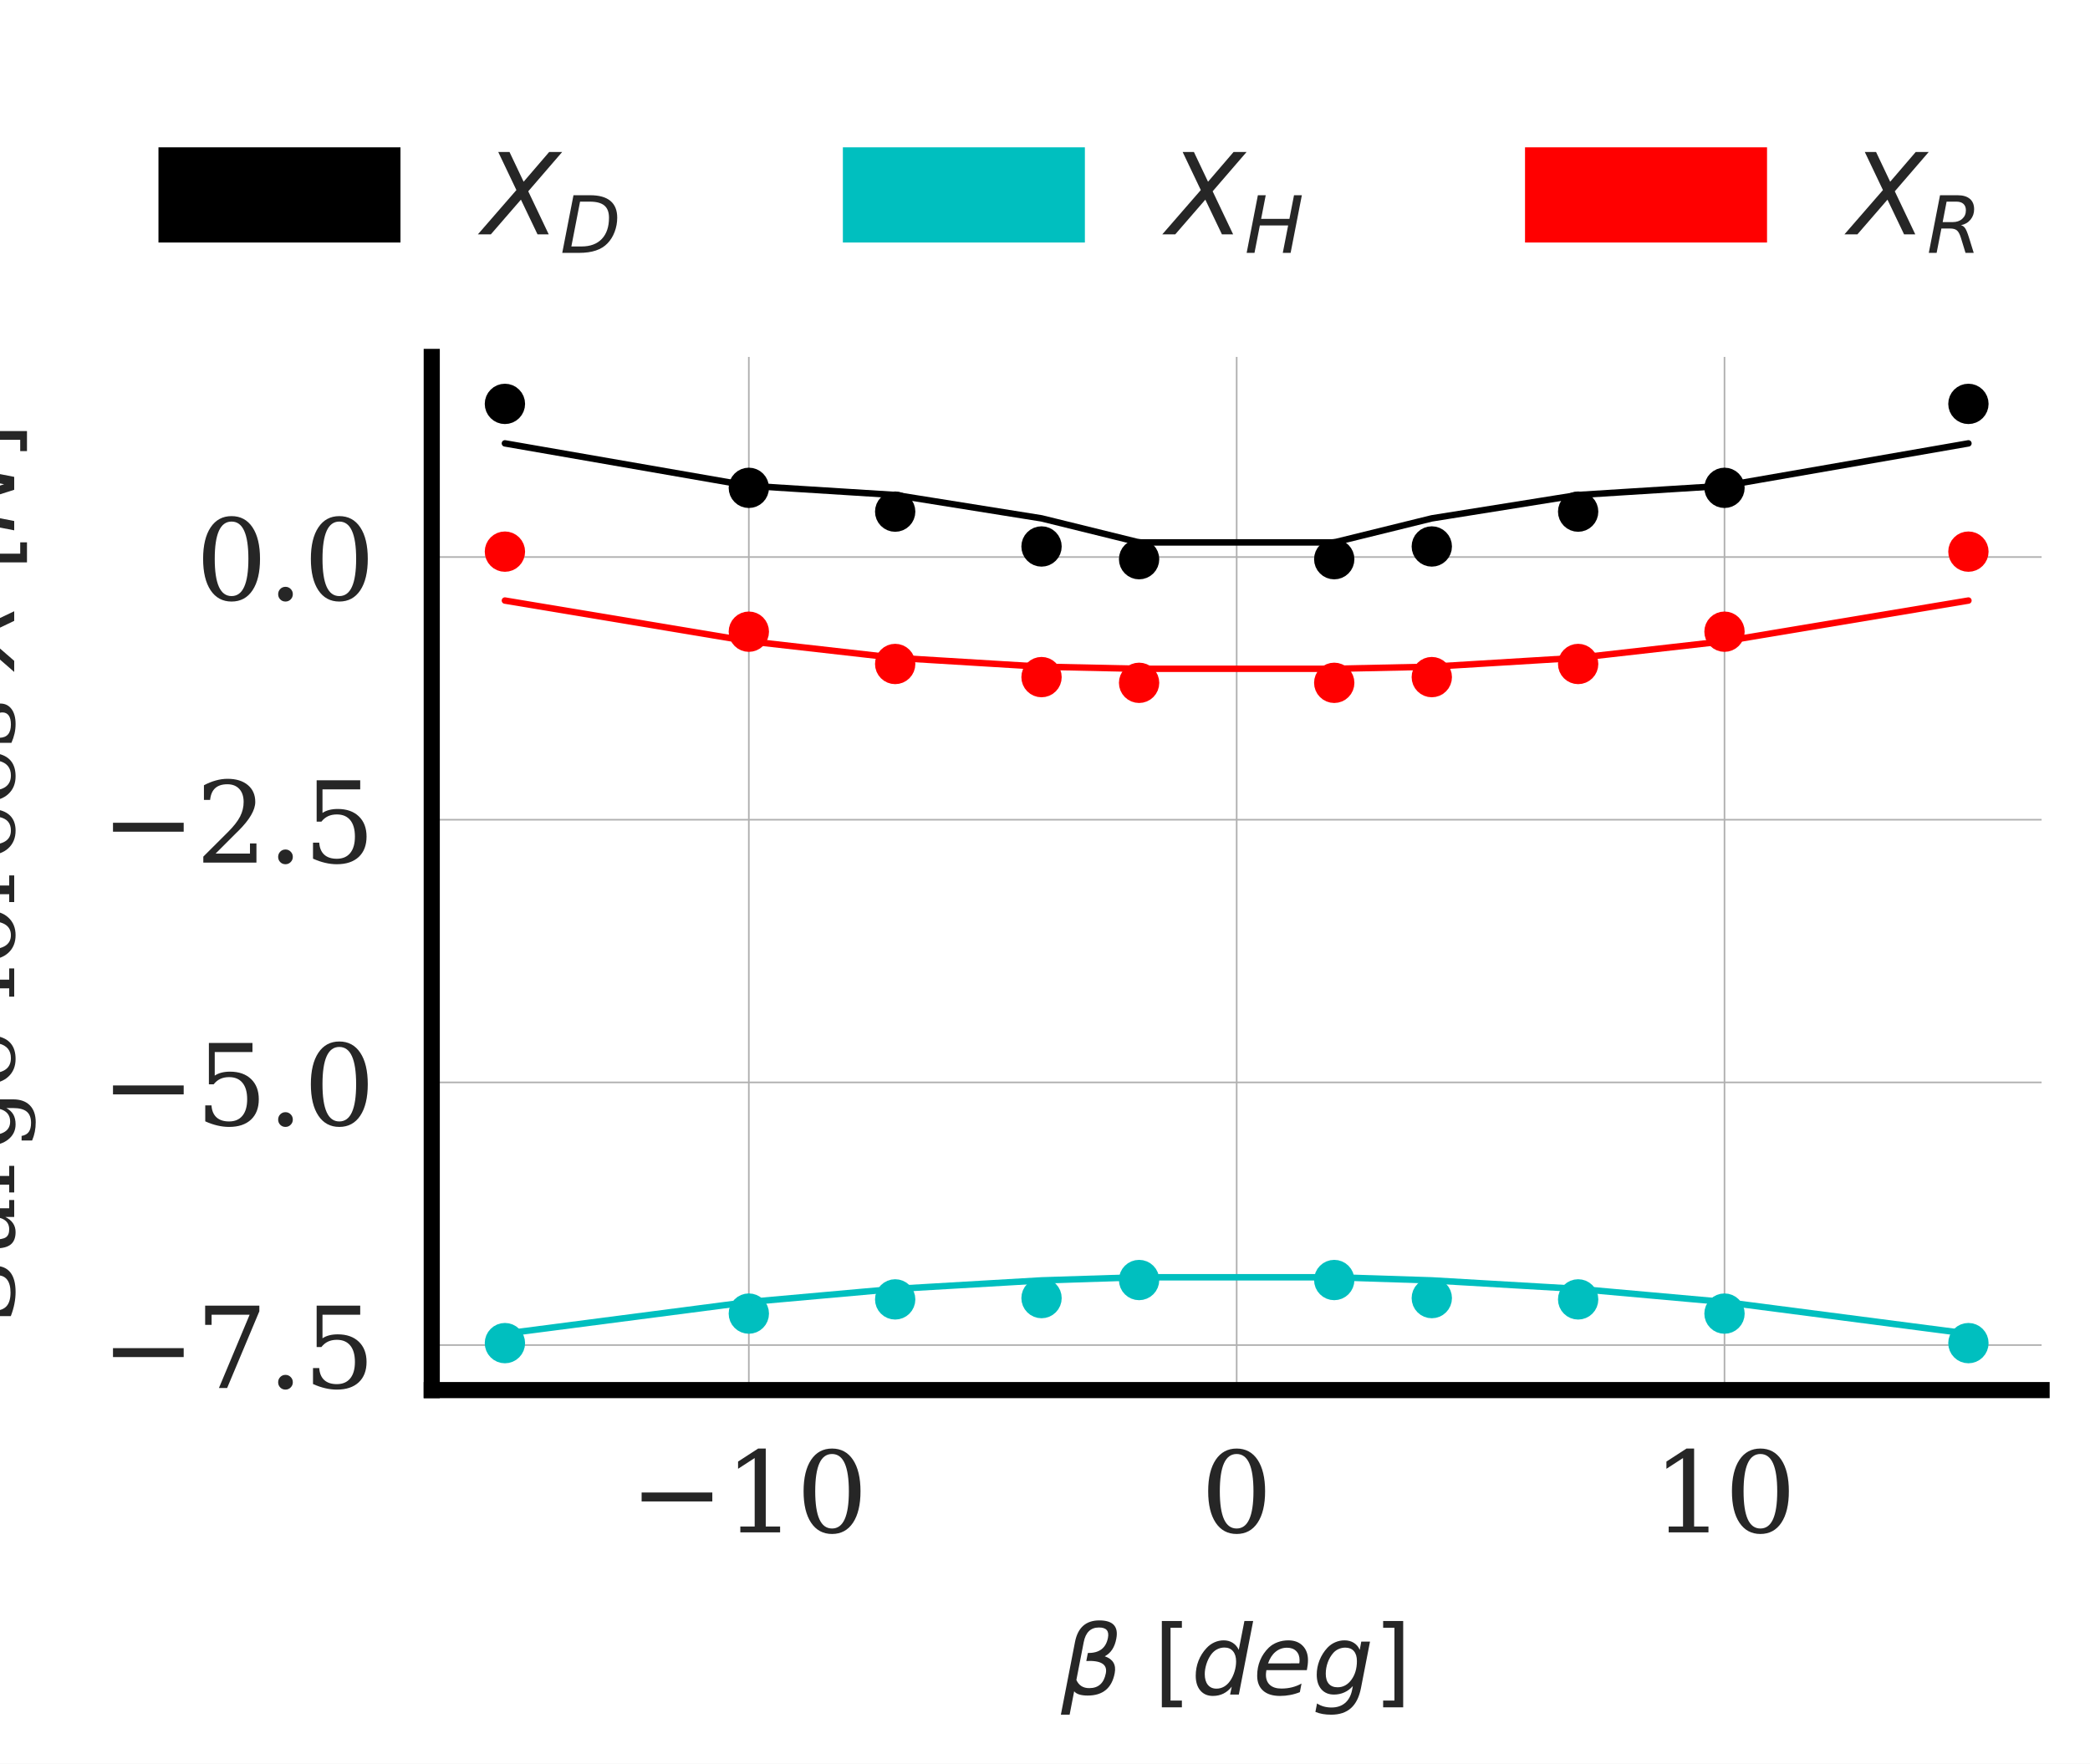
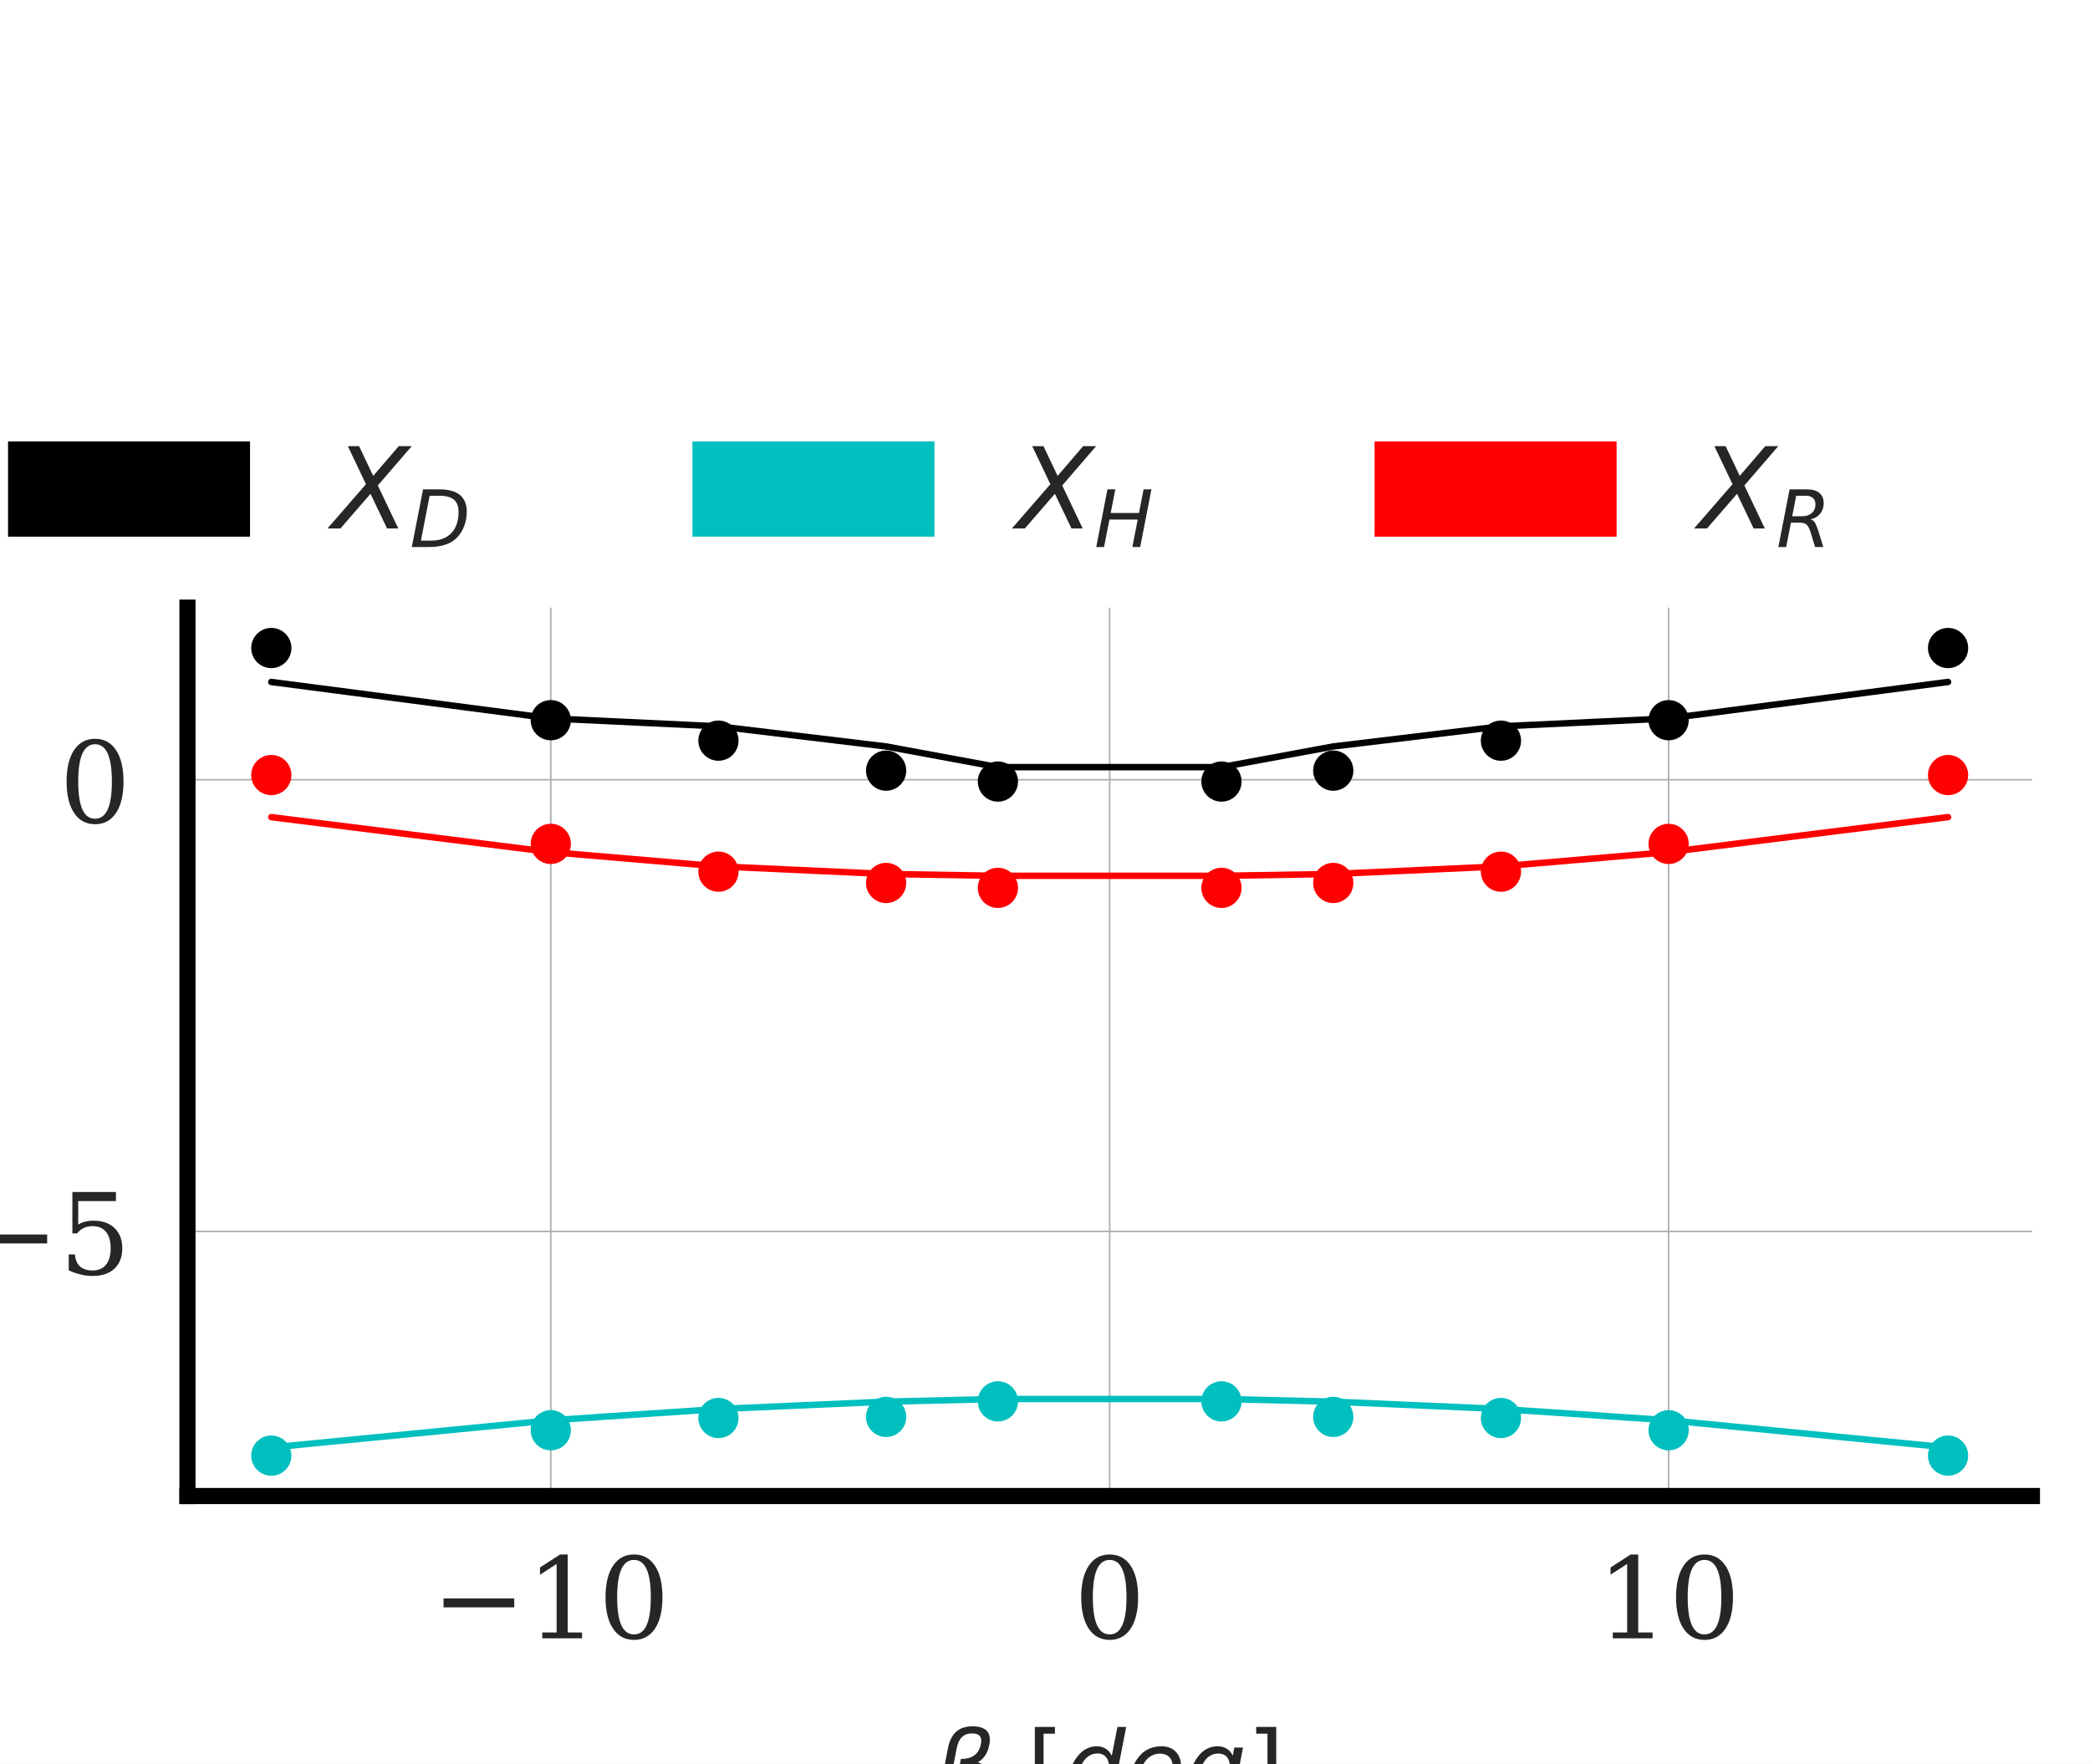
<svg xmlns="http://www.w3.org/2000/svg" xmlns:xlink="http://www.w3.org/1999/xlink" width="129.54pt" height="109.312pt" viewBox="0 0 129.54 109.312" version="1.1">
  <defs>
    <style type="text/css">*{stroke-linejoin: round; stroke-linecap: butt}</style>
  </defs>
  <g id="figure_1">
    <g id="patch_1">
      <path d="M 0 109.312  L 129.54 109.312  L 129.54 0  L 0 0  z " style="fill: #ffffff" />
    </g>
    <g id="axes_1">
      <g id="patch_2">
-         <path d="M 26.76 86.157  L 126.54 86.157  L 126.54 22.122  L 26.76 22.122  z " style="fill: #ffffff" />
+         <path d="M 11.62 92.722  L 125.94 92.722  L 125.94 37.661  L 11.62 37.661  z " style="fill: #ffffff" />
      </g>
      <g id="matplotlib.axis_1">
        <g id="xtick_1">
          <g id="line2d_1">
-             <path d="M 46.413 86.157  L 46.413 22.122  " clip-path="url(#p89db258ada)" style="fill: none; stroke: #b0b0b0; stroke-width: 0.1; stroke-linecap: round" />
+             <path d="M 34.138 92.722  L 34.138 37.661  " clip-path="url(#pdb5dee4243)" style="fill: none; stroke: #b0b0b0; stroke-width: 0.1; stroke-linecap: round" />
          </g>
          <g id="line2d_2" />
          <g id="text_1">
-             <g style="fill: #262626" transform="translate(39.02672 94.97553) scale(0.07 -0.07)">
+             <g style="fill: #262626" transform="translate(26.75089 101.5405) scale(0.07 -0.07)">
              <defs>
                <path id="DejaVuSerif-2212" d="M 678 2259  L 4684 2259  L 4684 1753  L 678 1753  L 678 2259  z " transform="scale(0.015625)" />
                <path id="DejaVuSerif-31" d="M 909 0  L 909 331  L 1722 331  L 1722 4213  L 781 3603  L 781 4013  L 1919 4750  L 2350 4750  L 2350 331  L 3163 331  L 3163 0  L 909 0  z " transform="scale(0.015625)" />
                <path id="DejaVuSerif-30" d="M 2034 219  Q 2513 219 2750 744  Q 2988 1269 2988 2328  Q 2988 3391 2750 3916  Q 2513 4441 2034 4441  Q 1556 4441 1318 3916  Q 1081 3391 1081 2328  Q 1081 1269 1318 744  Q 1556 219 2034 219  z M 2034 -91  Q 1275 -91 848 546  Q 422 1184 422 2328  Q 422 3475 848 4112  Q 1275 4750 2034 4750  Q 2797 4750 3222 4112  Q 3647 3475 3647 2328  Q 3647 1184 3222 546  Q 2797 -91 2034 -91  z " transform="scale(0.015625)" />
              </defs>
              <use xlink:href="#DejaVuSerif-2212" />
              <use xlink:href="#DejaVuSerif-31" x="83.789" />
              <use xlink:href="#DejaVuSerif-30" x="147.412" />
            </g>
          </g>
        </g>
        <g id="xtick_2">
          <g id="line2d_3">
-             <path d="M 76.65 86.157  L 76.65 22.122  " clip-path="url(#p89db258ada)" style="fill: none; stroke: #b0b0b0; stroke-width: 0.1; stroke-linecap: round" />
+             <path d="M 68.78 92.722  L 68.78 37.661  " clip-path="url(#pdb5dee4243)" style="fill: none; stroke: #b0b0b0; stroke-width: 0.1; stroke-linecap: round" />
          </g>
          <g id="line2d_4" />
          <g id="text_2">
-             <g style="fill: #262626" transform="translate(74.42277 94.97553) scale(0.07 -0.07)">
+             <g style="fill: #262626" transform="translate(66.553 101.5405) scale(0.07 -0.07)">
              <use xlink:href="#DejaVuSerif-30" />
            </g>
          </g>
        </g>
        <g id="xtick_3">
          <g id="line2d_5">
-             <path d="M 106.886 86.157  L 106.886 22.122  " clip-path="url(#p89db258ada)" style="fill: none; stroke: #b0b0b0; stroke-width: 0.1; stroke-linecap: round" />
+             <path d="M 103.422 92.722  L 103.422 37.661  " clip-path="url(#pdb5dee4243)" style="fill: none; stroke: #b0b0b0; stroke-width: 0.1; stroke-linecap: round" />
          </g>
          <g id="line2d_6" />
          <g id="text_3">
-             <g style="fill: #262626" transform="translate(102.4322 94.97553) scale(0.07 -0.07)">
+             <g style="fill: #262626" transform="translate(98.96848 101.5405) scale(0.07 -0.07)">
              <use xlink:href="#DejaVuSerif-31" />
              <use xlink:href="#DejaVuSerif-30" x="63.623" />
            </g>
          </g>
        </g>
        <g id="text_4">
-           <g style="fill: #262626" transform="translate(65.75965 105.0513) scale(0.06 -0.06)">
+           <g style="fill: #262626" transform="translate(57.88988 111.6162) scale(0.06 -0.06)">
            <defs>
              <path id="DejaVuSans-Oblique-3b2" d="M 872 216  L 572 -1331  L -6 -1331  L 928 3478  Q 1206 4903 2538 4903  Q 3888 4903 3659 3700  Q 3503 2844 2894 2531  Q 3713 2250 3553 1416  Q 3272 -69 1759 -66  Q 1097 -63 872 216  z M 1019 966  Q 1259 422 1875 425  Q 2775 425 2966 1406  Q 3138 2288 1675 2219  L 1778 2750  Q 2909 2731 3106 3750  Q 3241 4438 2509 4434  Q 1691 4434 1503 3459  L 1019 966  z " transform="scale(0.015625)" />
              <path id="DejaVuSerif-20" transform="scale(0.015625)" />
              <path id="DejaVuSans-5b" d="M 550 4863  L 1875 4863  L 1875 4416  L 1125 4416  L 1125 -397  L 1875 -397  L 1875 -844  L 550 -844  L 550 4863  z " transform="scale(0.015625)" />
              <path id="DejaVuSans-Oblique-64" d="M 2675 525  Q 2444 222 2128 65  Q 1813 -91 1428 -91  Q 903 -91 598 267  Q 294 625 294 1247  Q 294 1766 478 2236  Q 663 2706 1013 3078  Q 1244 3325 1534 3454  Q 1825 3584 2144 3584  Q 2481 3584 2739 3421  Q 2997 3259 3138 2956  L 3513 4863  L 4091 4863  L 3144 0  L 2566 0  L 2675 525  z M 891 1350  Q 891 897 1095 644  Q 1300 391 1663 391  Q 1931 391 2161 520  Q 2391 650 2566 903  Q 2750 1166 2856 1509  Q 2963 1853 2963 2188  Q 2963 2622 2758 2865  Q 2553 3109 2194 3109  Q 1922 3109 1687 2981  Q 1453 2853 1288 2613  Q 1106 2353 998 2009  Q 891 1666 891 1350  z " transform="scale(0.015625)" />
              <path id="DejaVuSans-Oblique-65" d="M 3078 2063  Q 3088 2113 3092 2166  Q 3097 2219 3097 2272  Q 3097 2653 2873 2875  Q 2650 3097 2266 3097  Q 1838 3097 1509 2826  Q 1181 2556 1013 2059  L 3078 2063  z M 3578 1613  L 903 1613  Q 884 1494 878 1425  Q 872 1356 872 1306  Q 872 872 1139 634  Q 1406 397 1894 397  Q 2269 397 2603 481  Q 2938 566 3225 728  L 3116 159  Q 2806 34 2476 -28  Q 2147 -91 1806 -91  Q 1078 -91 686 257  Q 294 606 294 1247  Q 294 1794 489 2264  Q 684 2734 1063 3103  Q 1306 3334 1642 3459  Q 1978 3584 2356 3584  Q 2950 3584 3301 3228  Q 3653 2872 3653 2272  Q 3653 2128 3634 1964  Q 3616 1800 3578 1613  z " transform="scale(0.015625)" />
              <path id="DejaVuSans-Oblique-67" d="M 3816 3500  L 3219 434  Q 3047 -456 2561 -893  Q 2075 -1331 1253 -1331  Q 950 -1331 690 -1286  Q 431 -1241 206 -1147  L 313 -588  Q 525 -725 762 -790  Q 1000 -856 1269 -856  Q 1816 -856 2167 -557  Q 2519 -259 2631 300  L 2681 563  Q 2441 288 2122 144  Q 1803 0 1434 0  Q 903 0 598 351  Q 294 703 294 1319  Q 294 1803 478 2267  Q 663 2731 997 3091  Q 1219 3328 1514 3456  Q 1809 3584 2131 3584  Q 2484 3584 2746 3420  Q 3009 3256 3138 2956  L 3238 3500  L 3816 3500  z M 2950 2216  Q 2950 2641 2750 2872  Q 2550 3103 2181 3103  Q 1953 3103 1747 3012  Q 1541 2922 1394 2759  Q 1156 2491 1023 2127  Q 891 1763 891 1375  Q 891 944 1092 712  Q 1294 481 1672 481  Q 2219 481 2584 976  Q 2950 1472 2950 2216  z " transform="scale(0.015625)" />
              <path id="DejaVuSans-5d" d="M 1947 4863  L 1947 -844  L 622 -844  L 622 -397  L 1369 -397  L 1369 4416  L 622 4416  L 622 4863  L 1947 4863  z " transform="scale(0.015625)" />
            </defs>
            <use xlink:href="#DejaVuSans-Oblique-3b2" transform="translate(0 0.390625)" />
            <use xlink:href="#DejaVuSerif-20" transform="translate(63.81836 0.390625)" />
            <use xlink:href="#DejaVuSans-5b" transform="translate(95.60547 0.390625)" />
            <use xlink:href="#DejaVuSans-Oblique-64" transform="translate(134.6191 0.390625)" />
            <use xlink:href="#DejaVuSans-Oblique-65" transform="translate(198.0957 0.390625)" />
            <use xlink:href="#DejaVuSans-Oblique-67" transform="translate(259.6191 0.390625)" />
            <use xlink:href="#DejaVuSans-5d" transform="translate(323.0957 0.390625)" />
          </g>
        </g>
      </g>
      <g id="matplotlib.axis_2">
        <g id="ytick_1">
          <g id="line2d_7">
-             <path d="M 26.76 83.368  L 126.54 83.368  " clip-path="url(#p89db258ada)" style="fill: none; stroke: #b0b0b0; stroke-width: 0.1; stroke-linecap: round" />
+             <path d="M 11.62 76.324  L 125.94 76.324  " clip-path="url(#pdb5dee4243)" style="fill: none; stroke: #b0b0b0; stroke-width: 0.1; stroke-linecap: round" />
          </g>
          <g id="line2d_8" />
          <g id="text_5">
-             <g style="fill: #262626" transform="translate(6.261803 86.02757) scale(0.07 -0.07)">
+             <g style="fill: #262626" transform="translate(-2.199531 78.98378) scale(0.07 -0.07)">
              <defs>
-                 <path id="DejaVuSerif-37" d="M 3609 4347  L 1784 0  L 1319 0  L 3059 4153  L 903 4153  L 903 3578  L 538 3578  L 538 4666  L 3609 4666  L 3609 4347  z " transform="scale(0.015625)" />
-                 <path id="DejaVuSerif-2e" d="M 603 325  Q 603 500 722 622  Q 841 744 1019 744  Q 1191 744 1312 622  Q 1434 500 1434 325  Q 1434 153 1312 31  Q 1191 -91 1019 -91  Q 841 -91 722 29  Q 603 150 603 325  z " transform="scale(0.015625)" />
                <path id="DejaVuSerif-35" d="M 3219 4666  L 3219 4153  L 1081 4153  L 1081 2816  Q 1244 2928 1461 2984  Q 1678 3041 1947 3041  Q 2703 3041 3140 2622  Q 3578 2203 3578 1478  Q 3578 738 3136 323  Q 2694 -91 1894 -91  Q 1572 -91 1234 -12  Q 897 66 544 225  L 544 1131  L 897 1131  Q 925 688 1179 453  Q 1434 219 1894 219  Q 2388 219 2653 544  Q 2919 869 2919 1478  Q 2919 2084 2655 2407  Q 2391 2731 1894 2731  Q 1613 2731 1398 2631  Q 1184 2531 1019 2322  L 750 2322  L 750 4666  L 3219 4666  z " transform="scale(0.015625)" />
              </defs>
              <use xlink:href="#DejaVuSerif-2212" />
-               <use xlink:href="#DejaVuSerif-37" x="83.789" />
-               <use xlink:href="#DejaVuSerif-2e" x="147.412" />
-               <use xlink:href="#DejaVuSerif-35" x="179.199" />
+               <use xlink:href="#DejaVuSerif-35" x="83.789" />
            </g>
          </g>
        </g>
        <g id="ytick_2">
          <g id="line2d_9">
-             <path d="M 26.76 67.087  L 126.54 67.087  " clip-path="url(#p89db258ada)" style="fill: none; stroke: #b0b0b0; stroke-width: 0.1; stroke-linecap: round" />
+             <path d="M 11.62 48.325  L 125.94 48.325  " clip-path="url(#pdb5dee4243)" style="fill: none; stroke: #b0b0b0; stroke-width: 0.1; stroke-linecap: round" />
          </g>
          <g id="line2d_10" />
          <g id="text_6">
-             <g style="fill: #262626" transform="translate(6.261803 69.74642) scale(0.07 -0.07)">
-               <use xlink:href="#DejaVuSerif-2212" />
-               <use xlink:href="#DejaVuSerif-35" x="83.789" />
-               <use xlink:href="#DejaVuSerif-2e" x="147.412" />
-               <use xlink:href="#DejaVuSerif-30" x="179.199" />
-             </g>
-           </g>
-         </g>
-         <g id="ytick_3">
-           <g id="line2d_11">
-             <path d="M 26.76 50.806  L 126.54 50.806  " clip-path="url(#p89db258ada)" style="fill: none; stroke: #b0b0b0; stroke-width: 0.1; stroke-linecap: round" />
-           </g>
-           <g id="line2d_12" />
-           <g id="text_7">
-             <g style="fill: #262626" transform="translate(6.261803 53.46527) scale(0.07 -0.07)">
-               <defs>
-                 <path id="DejaVuSerif-32" d="M 819 3553  L 469 3553  L 469 4384  Q 803 4563 1142 4656  Q 1481 4750 1806 4750  Q 2534 4750 2956 4397  Q 3378 4044 3378 3438  Q 3378 2753 2422 1800  Q 2347 1728 2309 1691  L 1131 513  L 3078 513  L 3078 1088  L 3444 1088  L 3444 0  L 434 0  L 434 341  L 1850 1753  Q 2319 2222 2519 2614  Q 2719 3006 2719 3438  Q 2719 3909 2473 4175  Q 2228 4441 1797 4441  Q 1350 4441 1106 4219  Q 863 3997 819 3553  z " transform="scale(0.015625)" />
-               </defs>
-               <use xlink:href="#DejaVuSerif-2212" />
-               <use xlink:href="#DejaVuSerif-32" x="83.789" />
-               <use xlink:href="#DejaVuSerif-2e" x="147.412" />
-               <use xlink:href="#DejaVuSerif-35" x="179.199" />
-             </g>
-           </g>
-         </g>
-         <g id="ytick_4">
-           <g id="line2d_13">
-             <path d="M 26.76 34.525  L 126.54 34.525  " clip-path="url(#p89db258ada)" style="fill: none; stroke: #b0b0b0; stroke-width: 0.1; stroke-linecap: round" />
-           </g>
-           <g id="line2d_14" />
-           <g id="text_8">
-             <g style="fill: #262626" transform="translate(12.12758 37.18412) scale(0.07 -0.07)">
+             <g style="fill: #262626" transform="translate(3.66625 50.98479) scale(0.07 -0.07)">
              <use xlink:href="#DejaVuSerif-30" />
-               <use xlink:href="#DejaVuSerif-2e" x="63.623" />
-               <use xlink:href="#DejaVuSerif-30" x="95.41" />
-             </g>
-           </g>
-         </g>
-         <g id="text_9">
-           <g style="fill: #262626" transform="translate(0.881803 82.12941) rotate(-90) scale(0.06 -0.06)">
+             </g>
+           </g>
+         </g>
+         <g id="text_7">
+           <g style="fill: #262626" transform="translate(-7.579531 93.18126) rotate(-90) scale(0.06 -0.06)">
            <defs>
              <path id="DejaVuSerif-53" d="M 594 225  L 594 1288  L 953 1284  Q 969 753 1261 498  Q 1553 244 2150 244  Q 2706 244 2998 464  Q 3291 684 3291 1106  Q 3291 1444 3114 1625  Q 2938 1806 2369 1978  L 1753 2163  Q 1084 2366 811 2669  Q 538 2972 538 3500  Q 538 4094 959 4422  Q 1381 4750 2144 4750  Q 2469 4750 2856 4679  Q 3244 4609 3681 4475  L 3681 3481  L 3328 3481  Q 3275 3975 2998 4195  Q 2722 4416 2156 4416  Q 1663 4416 1405 4214  Q 1147 4013 1147 3628  Q 1147 3294 1340 3103  Q 1534 2913 2163 2725  L 2741 2553  Q 3375 2363 3645 2067  Q 3916 1772 3916 1275  Q 3916 597 3481 253  Q 3047 -91 2188 -91  Q 1803 -91 1404 -12  Q 1006 66 594 225  z " transform="scale(0.015625)" />
              <path id="DejaVuSerif-75" d="M 2266 3322  L 3341 3322  L 3341 331  L 3884 331  L 3884 0  L 2766 0  L 2766 588  Q 2606 256 2353 82  Q 2100 -91 1766 -91  Q 1213 -91 952 223  Q 691 538 691 1209  L 691 2988  L 172 2988  L 172 3322  L 1269 3322  L 1269 1388  Q 1269 781 1417 556  Q 1566 331 1947 331  Q 2347 331 2556 625  Q 2766 919 2766 1478  L 2766 2988  L 2266 2988  L 2266 3322  z " transform="scale(0.015625)" />
              <path id="DejaVuSerif-72" d="M 3059 3328  L 3059 2497  L 2728 2497  Q 2713 2744 2591 2866  Q 2469 2988 2234 2988  Q 1809 2988 1582 2694  Q 1356 2400 1356 1850  L 1356 331  L 2022 331  L 2022 0  L 263 0  L 263 331  L 781 331  L 781 2994  L 231 2994  L 231 3322  L 1356 3322  L 1356 2731  Q 1525 3078 1790 3245  Q 2056 3413 2438 3413  Q 2578 3413 2733 3391  Q 2888 3369 3059 3328  z " transform="scale(0.015625)" />
              <path id="DejaVuSerif-67" d="M 3359 2988  L 3359 72  Q 3359 -644 2965 -1033  Q 2572 -1422 1844 -1422  Q 1516 -1422 1216 -1362  Q 916 -1303 641 -1184  L 641 -488  L 941 -488  Q 997 -813 1206 -963  Q 1416 -1113 1806 -1113  Q 2313 -1113 2548 -827  Q 2784 -541 2784 72  L 2784 519  Q 2616 206 2355 57  Q 2094 -91 1709 -91  Q 1097 -91 708 395  Q 319 881 319 1663  Q 319 2444 706 2928  Q 1094 3413 1709 3413  Q 2094 3413 2355 3264  Q 2616 3116 2784 2803  L 2784 3322  L 3909 3322  L 3909 2988  L 3359 2988  z M 2784 1825  Q 2784 2422 2554 2737  Q 2325 3053 1888 3053  Q 1444 3053 1217 2703  Q 991 2353 991 1663  Q 991 975 1217 622  Q 1444 269 1888 269  Q 2325 269 2554 583  Q 2784 897 2784 1497  L 2784 1825  z " transform="scale(0.015625)" />
              <path id="DejaVuSerif-65" d="M 3469 1600  L 991 1600  L 991 1575  Q 991 903 1244 561  Q 1497 219 1991 219  Q 2369 219 2611 417  Q 2853 616 2950 1006  L 3413 1006  Q 3275 459 2904 184  Q 2534 -91 1931 -91  Q 1203 -91 761 389  Q 319 869 319 1663  Q 319 2450 753 2931  Q 1188 3413 1894 3413  Q 2647 3413 3050 2948  Q 3453 2484 3469 1600  z M 2791 1931  Q 2772 2513 2545 2808  Q 2319 3103 1894 3103  Q 1497 3103 1269 2806  Q 1041 2509 991 1931  L 2791 1931  z " transform="scale(0.015625)" />
              <path id="DejaVuSerif-66" d="M 2753 4078  L 2450 4078  Q 2447 4313 2317 4434  Q 2188 4556 1941 4556  Q 1619 4556 1487 4379  Q 1356 4203 1356 3750  L 1356 3322  L 2284 3322  L 2284 2988  L 1356 2988  L 1356 331  L 2094 331  L 2094 0  L 231 0  L 231 331  L 781 331  L 781 2988  L 231 2988  L 231 3322  L 781 3322  L 781 3738  Q 781 4294 1070 4578  Q 1359 4863 1919 4863  Q 2128 4863 2337 4825  Q 2547 4788 2753 4709  L 2753 4078  z " transform="scale(0.015625)" />
              <path id="DejaVuSerif-6f" d="M 1925 219  Q 2388 219 2623 584  Q 2859 950 2859 1663  Q 2859 2375 2623 2739  Q 2388 3103 1925 3103  Q 1463 3103 1227 2739  Q 991 2375 991 1663  Q 991 950 1228 584  Q 1466 219 1925 219  z M 1925 -91  Q 1200 -91 759 389  Q 319 869 319 1663  Q 319 2456 758 2934  Q 1197 3413 1925 3413  Q 2653 3413 3092 2934  Q 3531 2456 3531 1663  Q 3531 869 3092 389  Q 2653 -91 1925 -91  z " transform="scale(0.015625)" />
              <path id="DejaVuSerif-63" d="M 3291 997  Q 3169 466 2822 187  Q 2475 -91 1925 -91  Q 1200 -91 759 389  Q 319 869 319 1663  Q 319 2459 759 2936  Q 1200 3413 1925 3413  Q 2241 3413 2553 3339  Q 2866 3266 3181 3116  L 3181 2266  L 2847 2266  Q 2781 2703 2561 2903  Q 2341 3103 1931 3103  Q 1466 3103 1228 2742  Q 991 2381 991 1663  Q 991 944 1227 581  Q 1463 219 1931 219  Q 2303 219 2525 412  Q 2747 606 2828 997  L 3291 997  z " transform="scale(0.015625)" />
              <path id="DejaVuSerif-73" d="M 359 184  L 359 959  L 691 959  Q 703 588 923 403  Q 1144 219 1575 219  Q 1963 219 2166 364  Q 2369 509 2369 788  Q 2369 1006 2220 1140  Q 2072 1275 1594 1428  L 1178 1569  Q 750 1706 558 1912  Q 366 2119 366 2438  Q 366 2894 700 3153  Q 1034 3413 1625 3413  Q 1888 3413 2178 3344  Q 2469 3275 2778 3144  L 2778 2419  L 2447 2419  Q 2434 2741 2221 2922  Q 2009 3103 1644 3103  Q 1281 3103 1095 2975  Q 909 2847 909 2591  Q 909 2381 1050 2254  Q 1191 2128 1613 1997  L 2069 1856  Q 2541 1709 2748 1489  Q 2956 1269 2956 922  Q 2956 450 2595 179  Q 2234 -91 1600 -91  Q 1278 -91 972 -22  Q 666 47 359 184  z " transform="scale(0.015625)" />
              <path id="DejaVuSans-Oblique-58" d="M 878 4666  L 1516 4666  L 2316 2981  L 3763 4666  L 4500 4666  L 2578 2438  L 3738 0  L 3103 0  L 2163 1966  L 459 0  L -275 0  L 1906 2509  L 878 4666  z " transform="scale(0.015625)" />
              <path id="DejaVuSans-Oblique-4e" d="M 1081 4666  L 1931 4666  L 3219 666  L 4000 4666  L 4616 4666  L 3706 0  L 2853 0  L 1569 4025  L 788 0  L 172 0  L 1081 4666  z " transform="scale(0.015625)" />
            </defs>
            <use xlink:href="#DejaVuSerif-53" transform="translate(0 0.015625)" />
            <use xlink:href="#DejaVuSerif-75" transform="translate(68.50586 0.015625)" />
            <use xlink:href="#DejaVuSerif-72" transform="translate(132.9102 0.015625)" />
            <use xlink:href="#DejaVuSerif-67" transform="translate(180.7129 0.015625)" />
            <use xlink:href="#DejaVuSerif-65" transform="translate(244.7266 0.015625)" />
            <use xlink:href="#DejaVuSerif-20" transform="translate(303.9062 0.015625)" />
            <use xlink:href="#DejaVuSerif-66" transform="translate(335.6934 0.015625)" />
            <use xlink:href="#DejaVuSerif-6f" transform="translate(372.7051 0.015625)" />
            <use xlink:href="#DejaVuSerif-72" transform="translate(432.9102 0.015625)" />
            <use xlink:href="#DejaVuSerif-63" transform="translate(480.7129 0.015625)" />
            <use xlink:href="#DejaVuSerif-65" transform="translate(536.7188 0.015625)" />
            <use xlink:href="#DejaVuSerif-73" transform="translate(595.8984 0.015625)" />
            <use xlink:href="#DejaVuSerif-20" transform="translate(647.2168 0.015625)" />
            <use xlink:href="#DejaVuSans-Oblique-58" transform="translate(679.0039 0.015625)" />
            <use xlink:href="#DejaVuSerif-20" transform="translate(747.5098 0.015625)" />
            <use xlink:href="#DejaVuSans-5b" transform="translate(779.2969 0.015625)" />
            <use xlink:href="#DejaVuSans-Oblique-4e" transform="translate(818.3105 0.015625)" />
            <use xlink:href="#DejaVuSans-5d" transform="translate(893.1152 0.015625)" />
          </g>
        </g>
      </g>
+       <g id="line2d_11">
+         <defs>
+           <path id="m1bab6152bf" d="M 0 0.75  C 0.199 0.75 0.39 0.671 0.53 0.53  C 0.671 0.39 0.75 0.199 0.75 0  C 0.75 -0.199 0.671 -0.39 0.53 -0.53  C 0.39 -0.671 0.199 -0.75 0 -0.75  C -0.199 -0.75 -0.39 -0.671 -0.53 -0.53  C -0.671 -0.39 -0.75 -0.199 -0.75 0  C -0.75 0.199 -0.671 0.39 -0.53 0.53  C -0.39 0.671 -0.199 0.75 0 0.75  z " style="stroke: #000000" />
+         </defs>
+         <g clip-path="url(#pdb5dee4243)">
+           <use xlink:href="#m1bab6152bf" x="16.816" y="40.164" style="stroke: #000000" />
+           <use xlink:href="#m1bab6152bf" x="34.138" y="44.637" style="stroke: #000000" />
+           <use xlink:href="#m1bab6152bf" x="44.53" y="45.905" style="stroke: #000000" />
+           <use xlink:href="#m1bab6152bf" x="54.923" y="47.763" style="stroke: #000000" />
+           <use xlink:href="#m1bab6152bf" x="61.851" y="48.44" style="stroke: #000000" />
+           <use xlink:href="#m1bab6152bf" x="75.708" y="48.44" style="stroke: #000000" />
+           <use xlink:href="#m1bab6152bf" x="82.637" y="47.763" style="stroke: #000000" />
+           <use xlink:href="#m1bab6152bf" x="93.03" y="45.905" style="stroke: #000000" />
+           <use xlink:href="#m1bab6152bf" x="103.422" y="44.637" style="stroke: #000000" />
+           <use xlink:href="#m1bab6152bf" x="120.743" y="40.164" style="stroke: #000000" />
+         </g>
+       </g>
+       <g id="line2d_12">
+         <defs>
+           <path id="md14326e2e4" d="M 0 0.75  C 0.199 0.75 0.39 0.671 0.53 0.53  C 0.671 0.39 0.75 0.199 0.75 0  C 0.75 -0.199 0.671 -0.39 0.53 -0.53  C 0.39 -0.671 0.199 -0.75 0 -0.75  C -0.199 -0.75 -0.39 -0.671 -0.53 -0.53  C -0.671 -0.39 -0.75 -0.199 -0.75 0  C -0.75 0.199 -0.671 0.39 -0.53 0.53  C -0.39 0.671 -0.199 0.75 0 0.75  z " style="stroke: #00bfbf" />
+         </defs>
+         <g clip-path="url(#pdb5dee4243)">
+           <use xlink:href="#md14326e2e4" x="16.816" y="90.219" style="fill: #00bfbf; stroke: #00bfbf" />
+           <use xlink:href="#md14326e2e4" x="34.138" y="88.646" style="fill: #00bfbf; stroke: #00bfbf" />
+           <use xlink:href="#md14326e2e4" x="44.53" y="87.888" style="fill: #00bfbf; stroke: #00bfbf" />
+           <use xlink:href="#md14326e2e4" x="54.923" y="87.819" style="fill: #00bfbf; stroke: #00bfbf" />
+           <use xlink:href="#md14326e2e4" x="61.851" y="86.856" style="fill: #00bfbf; stroke: #00bfbf" />
+           <use xlink:href="#md14326e2e4" x="75.708" y="86.856" style="fill: #00bfbf; stroke: #00bfbf" />
+           <use xlink:href="#md14326e2e4" x="82.637" y="87.819" style="fill: #00bfbf; stroke: #00bfbf" />
+           <use xlink:href="#md14326e2e4" x="93.03" y="87.888" style="fill: #00bfbf; stroke: #00bfbf" />
+           <use xlink:href="#md14326e2e4" x="103.422" y="88.646" style="fill: #00bfbf; stroke: #00bfbf" />
+           <use xlink:href="#md14326e2e4" x="120.743" y="90.219" style="fill: #00bfbf; stroke: #00bfbf" />
+         </g>
+       </g>
+       <g id="line2d_13">
+         <defs>
+           <path id="m2e4b2468b0" d="M 0 0.75  C 0.199 0.75 0.39 0.671 0.53 0.53  C 0.671 0.39 0.75 0.199 0.75 0  C 0.75 -0.199 0.671 -0.39 0.53 -0.53  C 0.39 -0.671 0.199 -0.75 0 -0.75  C -0.199 -0.75 -0.39 -0.671 -0.53 -0.53  C -0.671 -0.39 -0.75 -0.199 -0.75 0  C -0.75 0.199 -0.671 0.39 -0.53 0.53  C -0.39 0.671 -0.199 0.75 0 0.75  z " style="stroke: #ff0000" />
+         </defs>
+         <g clip-path="url(#pdb5dee4243)">
+           <use xlink:href="#m2e4b2468b0" x="16.816" y="48.037" style="fill: #ff0000; stroke: #ff0000" />
+           <use xlink:href="#m2e4b2468b0" x="34.138" y="52.304" style="fill: #ff0000; stroke: #ff0000" />
+           <use xlink:href="#m2e4b2468b0" x="44.53" y="54.025" style="fill: #ff0000; stroke: #ff0000" />
+           <use xlink:href="#m2e4b2468b0" x="54.923" y="54.725" style="fill: #ff0000; stroke: #ff0000" />
+           <use xlink:href="#m2e4b2468b0" x="61.851" y="55.029" style="fill: #ff0000; stroke: #ff0000" />
+           <use xlink:href="#m2e4b2468b0" x="75.708" y="55.029" style="fill: #ff0000; stroke: #ff0000" />
+           <use xlink:href="#m2e4b2468b0" x="82.637" y="54.725" style="fill: #ff0000; stroke: #ff0000" />
+           <use xlink:href="#m2e4b2468b0" x="93.03" y="54.025" style="fill: #ff0000; stroke: #ff0000" />
+           <use xlink:href="#m2e4b2468b0" x="103.422" y="52.304" style="fill: #ff0000; stroke: #ff0000" />
+           <use xlink:href="#m2e4b2468b0" x="120.743" y="48.037" style="fill: #ff0000; stroke: #ff0000" />
+         </g>
+       </g>
+       <g id="line2d_14">
+         <path d="M 16.816 42.268  L 34.138 44.528  L 44.53 45.018  L 54.923 46.265  L 61.851 47.546  L 75.708 47.546  L 82.637 46.265  L 93.03 45.018  L 103.422 44.528  L 120.743 42.268  " clip-path="url(#pdb5dee4243)" style="fill: none; stroke: #000000; stroke-width: 0.4; stroke-linecap: round" />
+       </g>
      <g id="line2d_15">
-         <defs>
-           <path id="m424cd66354" d="M 0 0.75  C 0.199 0.75 0.39 0.671 0.53 0.53  C 0.671 0.39 0.75 0.199 0.75 0  C 0.75 -0.199 0.671 -0.39 0.53 -0.53  C 0.39 -0.671 0.199 -0.75 0 -0.75  C -0.199 -0.75 -0.39 -0.671 -0.53 -0.53  C -0.671 -0.39 -0.75 -0.199 -0.75 0  C -0.75 0.199 -0.671 0.39 -0.53 0.53  C -0.39 0.671 -0.199 0.75 0 0.75  z " style="stroke: #000000" />
-         </defs>
-         <g clip-path="url(#p89db258ada)">
-           <use xlink:href="#m424cd66354" x="31.295" y="25.033" style="stroke: #000000" />
-           <use xlink:href="#m424cd66354" x="46.413" y="30.236" style="stroke: #000000" />
-           <use xlink:href="#m424cd66354" x="55.484" y="31.71" style="stroke: #000000" />
-           <use xlink:href="#m424cd66354" x="64.555" y="33.87" style="stroke: #000000" />
-           <use xlink:href="#m424cd66354" x="70.602" y="34.658" style="stroke: #000000" />
-           <use xlink:href="#m424cd66354" x="82.697" y="34.658" style="stroke: #000000" />
-           <use xlink:href="#m424cd66354" x="88.744" y="33.87" style="stroke: #000000" />
-           <use xlink:href="#m424cd66354" x="97.815" y="31.71" style="stroke: #000000" />
-           <use xlink:href="#m424cd66354" x="106.886" y="30.236" style="stroke: #000000" />
-           <use xlink:href="#m424cd66354" x="122.004" y="25.033" style="stroke: #000000" />
-         </g>
+         <path d="M 16.816 89.715  L 34.138 88.027  L 44.53 87.329  L 54.923 86.875  L 61.851 86.709  L 75.708 86.709  L 82.637 86.875  L 93.03 87.329  L 103.422 88.027  L 120.743 89.715  " clip-path="url(#pdb5dee4243)" style="fill: none; stroke: #00bfbf; stroke-width: 0.4; stroke-linecap: round" />
      </g>
      <g id="line2d_16">
-         <defs>
-           <path id="m9bdf6fde29" d="M 0 0.75  C 0.199 0.75 0.39 0.671 0.53 0.53  C 0.671 0.39 0.75 0.199 0.75 0  C 0.75 -0.199 0.671 -0.39 0.53 -0.53  C 0.39 -0.671 0.199 -0.75 0 -0.75  C -0.199 -0.75 -0.39 -0.671 -0.53 -0.53  C -0.671 -0.39 -0.75 -0.199 -0.75 0  C -0.75 0.199 -0.671 0.39 -0.53 0.53  C -0.39 0.671 -0.199 0.75 0 0.75  z " style="stroke: #00bfbf" />
-         </defs>
-         <g clip-path="url(#p89db258ada)">
-           <use xlink:href="#m9bdf6fde29" x="31.295" y="83.246" style="fill: #00bfbf; stroke: #00bfbf" />
-           <use xlink:href="#m9bdf6fde29" x="46.413" y="81.416" style="fill: #00bfbf; stroke: #00bfbf" />
-           <use xlink:href="#m9bdf6fde29" x="55.484" y="80.536" style="fill: #00bfbf; stroke: #00bfbf" />
-           <use xlink:href="#m9bdf6fde29" x="64.555" y="80.455" style="fill: #00bfbf; stroke: #00bfbf" />
-           <use xlink:href="#m9bdf6fde29" x="70.602" y="79.335" style="fill: #00bfbf; stroke: #00bfbf" />
-           <use xlink:href="#m9bdf6fde29" x="82.697" y="79.335" style="fill: #00bfbf; stroke: #00bfbf" />
-           <use xlink:href="#m9bdf6fde29" x="88.744" y="80.455" style="fill: #00bfbf; stroke: #00bfbf" />
-           <use xlink:href="#m9bdf6fde29" x="97.815" y="80.536" style="fill: #00bfbf; stroke: #00bfbf" />
-           <use xlink:href="#m9bdf6fde29" x="106.886" y="81.416" style="fill: #00bfbf; stroke: #00bfbf" />
-           <use xlink:href="#m9bdf6fde29" x="122.004" y="83.246" style="fill: #00bfbf; stroke: #00bfbf" />
-         </g>
-       </g>
-       <g id="line2d_17">
-         <defs>
-           <path id="m8428cfe48e" d="M 0 0.75  C 0.199 0.75 0.39 0.671 0.53 0.53  C 0.671 0.39 0.75 0.199 0.75 0  C 0.75 -0.199 0.671 -0.39 0.53 -0.53  C 0.39 -0.671 0.199 -0.75 0 -0.75  C -0.199 -0.75 -0.39 -0.671 -0.53 -0.53  C -0.671 -0.39 -0.75 -0.199 -0.75 0  C -0.75 0.199 -0.671 0.39 -0.53 0.53  C -0.39 0.671 -0.199 0.75 0 0.75  z " style="stroke: #ff0000" />
-         </defs>
-         <g clip-path="url(#p89db258ada)">
-           <use xlink:href="#m8428cfe48e" x="31.295" y="34.19" style="fill: #ff0000; stroke: #ff0000" />
-           <use xlink:href="#m8428cfe48e" x="46.413" y="39.152" style="fill: #ff0000; stroke: #ff0000" />
-           <use xlink:href="#m8428cfe48e" x="55.484" y="41.153" style="fill: #ff0000; stroke: #ff0000" />
-           <use xlink:href="#m8428cfe48e" x="64.555" y="41.967" style="fill: #ff0000; stroke: #ff0000" />
-           <use xlink:href="#m8428cfe48e" x="70.602" y="42.321" style="fill: #ff0000; stroke: #ff0000" />
-           <use xlink:href="#m8428cfe48e" x="82.697" y="42.321" style="fill: #ff0000; stroke: #ff0000" />
-           <use xlink:href="#m8428cfe48e" x="88.744" y="41.967" style="fill: #ff0000; stroke: #ff0000" />
-           <use xlink:href="#m8428cfe48e" x="97.815" y="41.153" style="fill: #ff0000; stroke: #ff0000" />
-           <use xlink:href="#m8428cfe48e" x="106.886" y="39.152" style="fill: #ff0000; stroke: #ff0000" />
-           <use xlink:href="#m8428cfe48e" x="122.004" y="34.19" style="fill: #ff0000; stroke: #ff0000" />
-         </g>
-       </g>
-       <g id="line2d_18">
-         <path d="M 31.295 27.48  L 46.413 30.109  L 55.484 30.678  L 64.555 32.128  L 70.602 33.618  L 82.697 33.618  L 88.744 32.128  L 97.815 30.678  L 106.886 30.109  L 122.004 27.48  " clip-path="url(#p89db258ada)" style="fill: none; stroke: #000000; stroke-width: 0.4; stroke-linecap: round" />
-       </g>
-       <g id="line2d_19">
-         <path d="M 31.295 82.661  L 46.413 80.697  L 55.484 79.886  L 64.555 79.357  L 70.602 79.164  L 82.697 79.164  L 88.744 79.357  L 97.815 79.886  L 106.886 80.697  L 122.004 82.661  " clip-path="url(#p89db258ada)" style="fill: none; stroke: #00bfbf; stroke-width: 0.4; stroke-linecap: round" />
-       </g>
-       <g id="line2d_20">
-         <path d="M 31.295 37.222  L 46.413 39.744  L 55.484 40.771  L 64.555 41.322  L 70.602 41.451  L 82.697 41.451  L 88.744 41.322  L 97.815 40.771  L 106.886 39.744  L 122.004 37.222  " clip-path="url(#p89db258ada)" style="fill: none; stroke: #ff0000; stroke-width: 0.4; stroke-linecap: round" />
+         <path d="M 16.816 50.645  L 34.138 52.813  L 44.53 53.696  L 54.923 54.17  L 61.851 54.281  L 75.708 54.281  L 82.637 54.17  L 93.03 53.696  L 103.422 52.813  L 120.743 50.645  " clip-path="url(#pdb5dee4243)" style="fill: none; stroke: #ff0000; stroke-width: 0.4; stroke-linecap: round" />
      </g>
      <g id="patch_3">
-         <path d="M 26.76 86.157  L 26.76 22.122  " style="fill: none; stroke: #000000; stroke-linejoin: miter; stroke-linecap: square" />
+         <path d="M 11.62 92.722  L 11.62 37.661  " style="fill: none; stroke: #000000; stroke-linejoin: miter; stroke-linecap: square" />
      </g>
      <g id="patch_4">
-         <path d="M 26.76 86.157  L 126.54 86.157  " style="fill: none; stroke: #000000; stroke-linejoin: miter; stroke-linecap: square" />
+         <path d="M 11.62 92.722  L 125.94 92.722  " style="fill: none; stroke: #000000; stroke-linejoin: miter; stroke-linecap: square" />
      </g>
      <g id="legend_1">
        <g id="patch_5">
-           <path d="M 10.322 14.531  L 24.322 14.531  L 24.322 9.631  L 10.322 9.631  z " style="stroke: #000000; stroke-linejoin: miter" />
-         </g>
-         <g id="text_10">
-           <g style="fill: #262626" transform="translate(29.92167 14.53078) scale(0.07 -0.07)">
+           <path d="M 0.998 32.762  L 14.998 32.762  L 14.998 27.862  L 0.998 27.862  z " style="stroke: #000000; stroke-linejoin: miter" />
+         </g>
+         <g id="text_8">
+           <g style="fill: #262626" transform="translate(20.5979 32.7617) scale(0.07 -0.07)">
            <defs>
              <path id="DejaVuSans-Oblique-44" d="M 1081 4666  L 2438 4666  Q 3519 4666 4070 4208  Q 4622 3750 4622 2847  Q 4622 2250 4412 1698  Q 4203 1147 3834 769  Q 3463 381 2891 190  Q 2319 0 1538 0  L 172 0  L 1081 4666  z M 1613 4147  L 909 519  L 1734 519  Q 2794 519 3375 1128  Q 3956 1738 3956 2847  Q 3956 3519 3581 3833  Q 3206 4147 2406 4147  L 1613 4147  z " transform="scale(0.015625)" />
            </defs>
            <use xlink:href="#DejaVuSans-Oblique-58" transform="translate(0 0.09375)" />
            <use xlink:href="#DejaVuSans-Oblique-44" transform="translate(68.50586 -16.3125) scale(0.7)" />
          </g>
        </g>
        <g id="patch_6">
-           <path d="M 52.742 14.531  L 66.742 14.531  L 66.742 9.631  L 52.742 9.631  z " style="fill: #00bfbf; stroke: #00bfbf; stroke-linejoin: miter" />
-         </g>
-         <g id="text_11">
-           <g style="fill: #262626" transform="translate(72.34167 14.53078) scale(0.07 -0.07)">
+           <path d="M 43.418 32.762  L 57.418 32.762  L 57.418 27.862  L 43.418 27.862  z " style="fill: #00bfbf; stroke: #00bfbf; stroke-linejoin: miter" />
+         </g>
+         <g id="text_9">
+           <g style="fill: #262626" transform="translate(63.0179 32.7617) scale(0.07 -0.07)">
            <defs>
              <path id="DejaVuSans-Oblique-48" d="M 1081 4666  L 1716 4666  L 1344 2753  L 3634 2753  L 4006 4666  L 4641 4666  L 3731 0  L 3097 0  L 3531 2222  L 1241 2222  L 806 0  L 172 0  L 1081 4666  z " transform="scale(0.015625)" />
            </defs>
            <use xlink:href="#DejaVuSans-Oblique-58" transform="translate(0 0.09375)" />
            <use xlink:href="#DejaVuSans-Oblique-48" transform="translate(68.50586 -16.3125) scale(0.7)" />
          </g>
        </g>
        <g id="patch_7">
-           <path d="M 95.022 14.531  L 109.022 14.531  L 109.022 9.631  L 95.022 9.631  z " style="fill: #ff0000; stroke: #ff0000; stroke-linejoin: miter" />
-         </g>
-         <g id="text_12">
-           <g style="fill: #262626" transform="translate(114.6217 14.53078) scale(0.07 -0.07)">
+           <path d="M 85.698 32.762  L 99.698 32.762  L 99.698 27.862  L 85.698 27.862  z " style="fill: #ff0000; stroke: #ff0000; stroke-linejoin: miter" />
+         </g>
+         <g id="text_10">
+           <g style="fill: #262626" transform="translate(105.2979 32.7617) scale(0.07 -0.07)">
            <defs>
              <path id="DejaVuSans-Oblique-52" d="M 1613 4147  L 1294 2491  L 2106 2491  Q 2584 2491 2879 2755  Q 3175 3019 3175 3444  Q 3175 3784 2976 3965  Q 2778 4147 2406 4147  L 1613 4147  z M 2772 2241  Q 2972 2194 3105 2009  Q 3238 1825 3413 1275  L 3809 0  L 3144 0  L 2778 1197  Q 2638 1659 2453 1815  Q 2269 1972 1888 1972  L 1191 1972  L 806 0  L 172 0  L 1081 4666  L 2503 4666  Q 3150 4666 3495 4373  Q 3841 4081 3841 3531  Q 3841 3044 3547 2687  Q 3253 2331 2772 2241  z " transform="scale(0.015625)" />
            </defs>
            <use xlink:href="#DejaVuSans-Oblique-58" transform="translate(0 0.09375)" />
            <use xlink:href="#DejaVuSans-Oblique-52" transform="translate(68.50586 -16.3125) scale(0.7)" />
          </g>
        </g>
      </g>
    </g>
  </g>
  <defs>
-     <clipPath id="p89db258ada">
-       <rect x="26.76" y="22.122" width="99.78" height="64.034" />
+     <clipPath id="pdb5dee4243">
+       <rect x="11.62" y="37.661" width="114.32" height="55.061" />
    </clipPath>
  </defs>
</svg>
